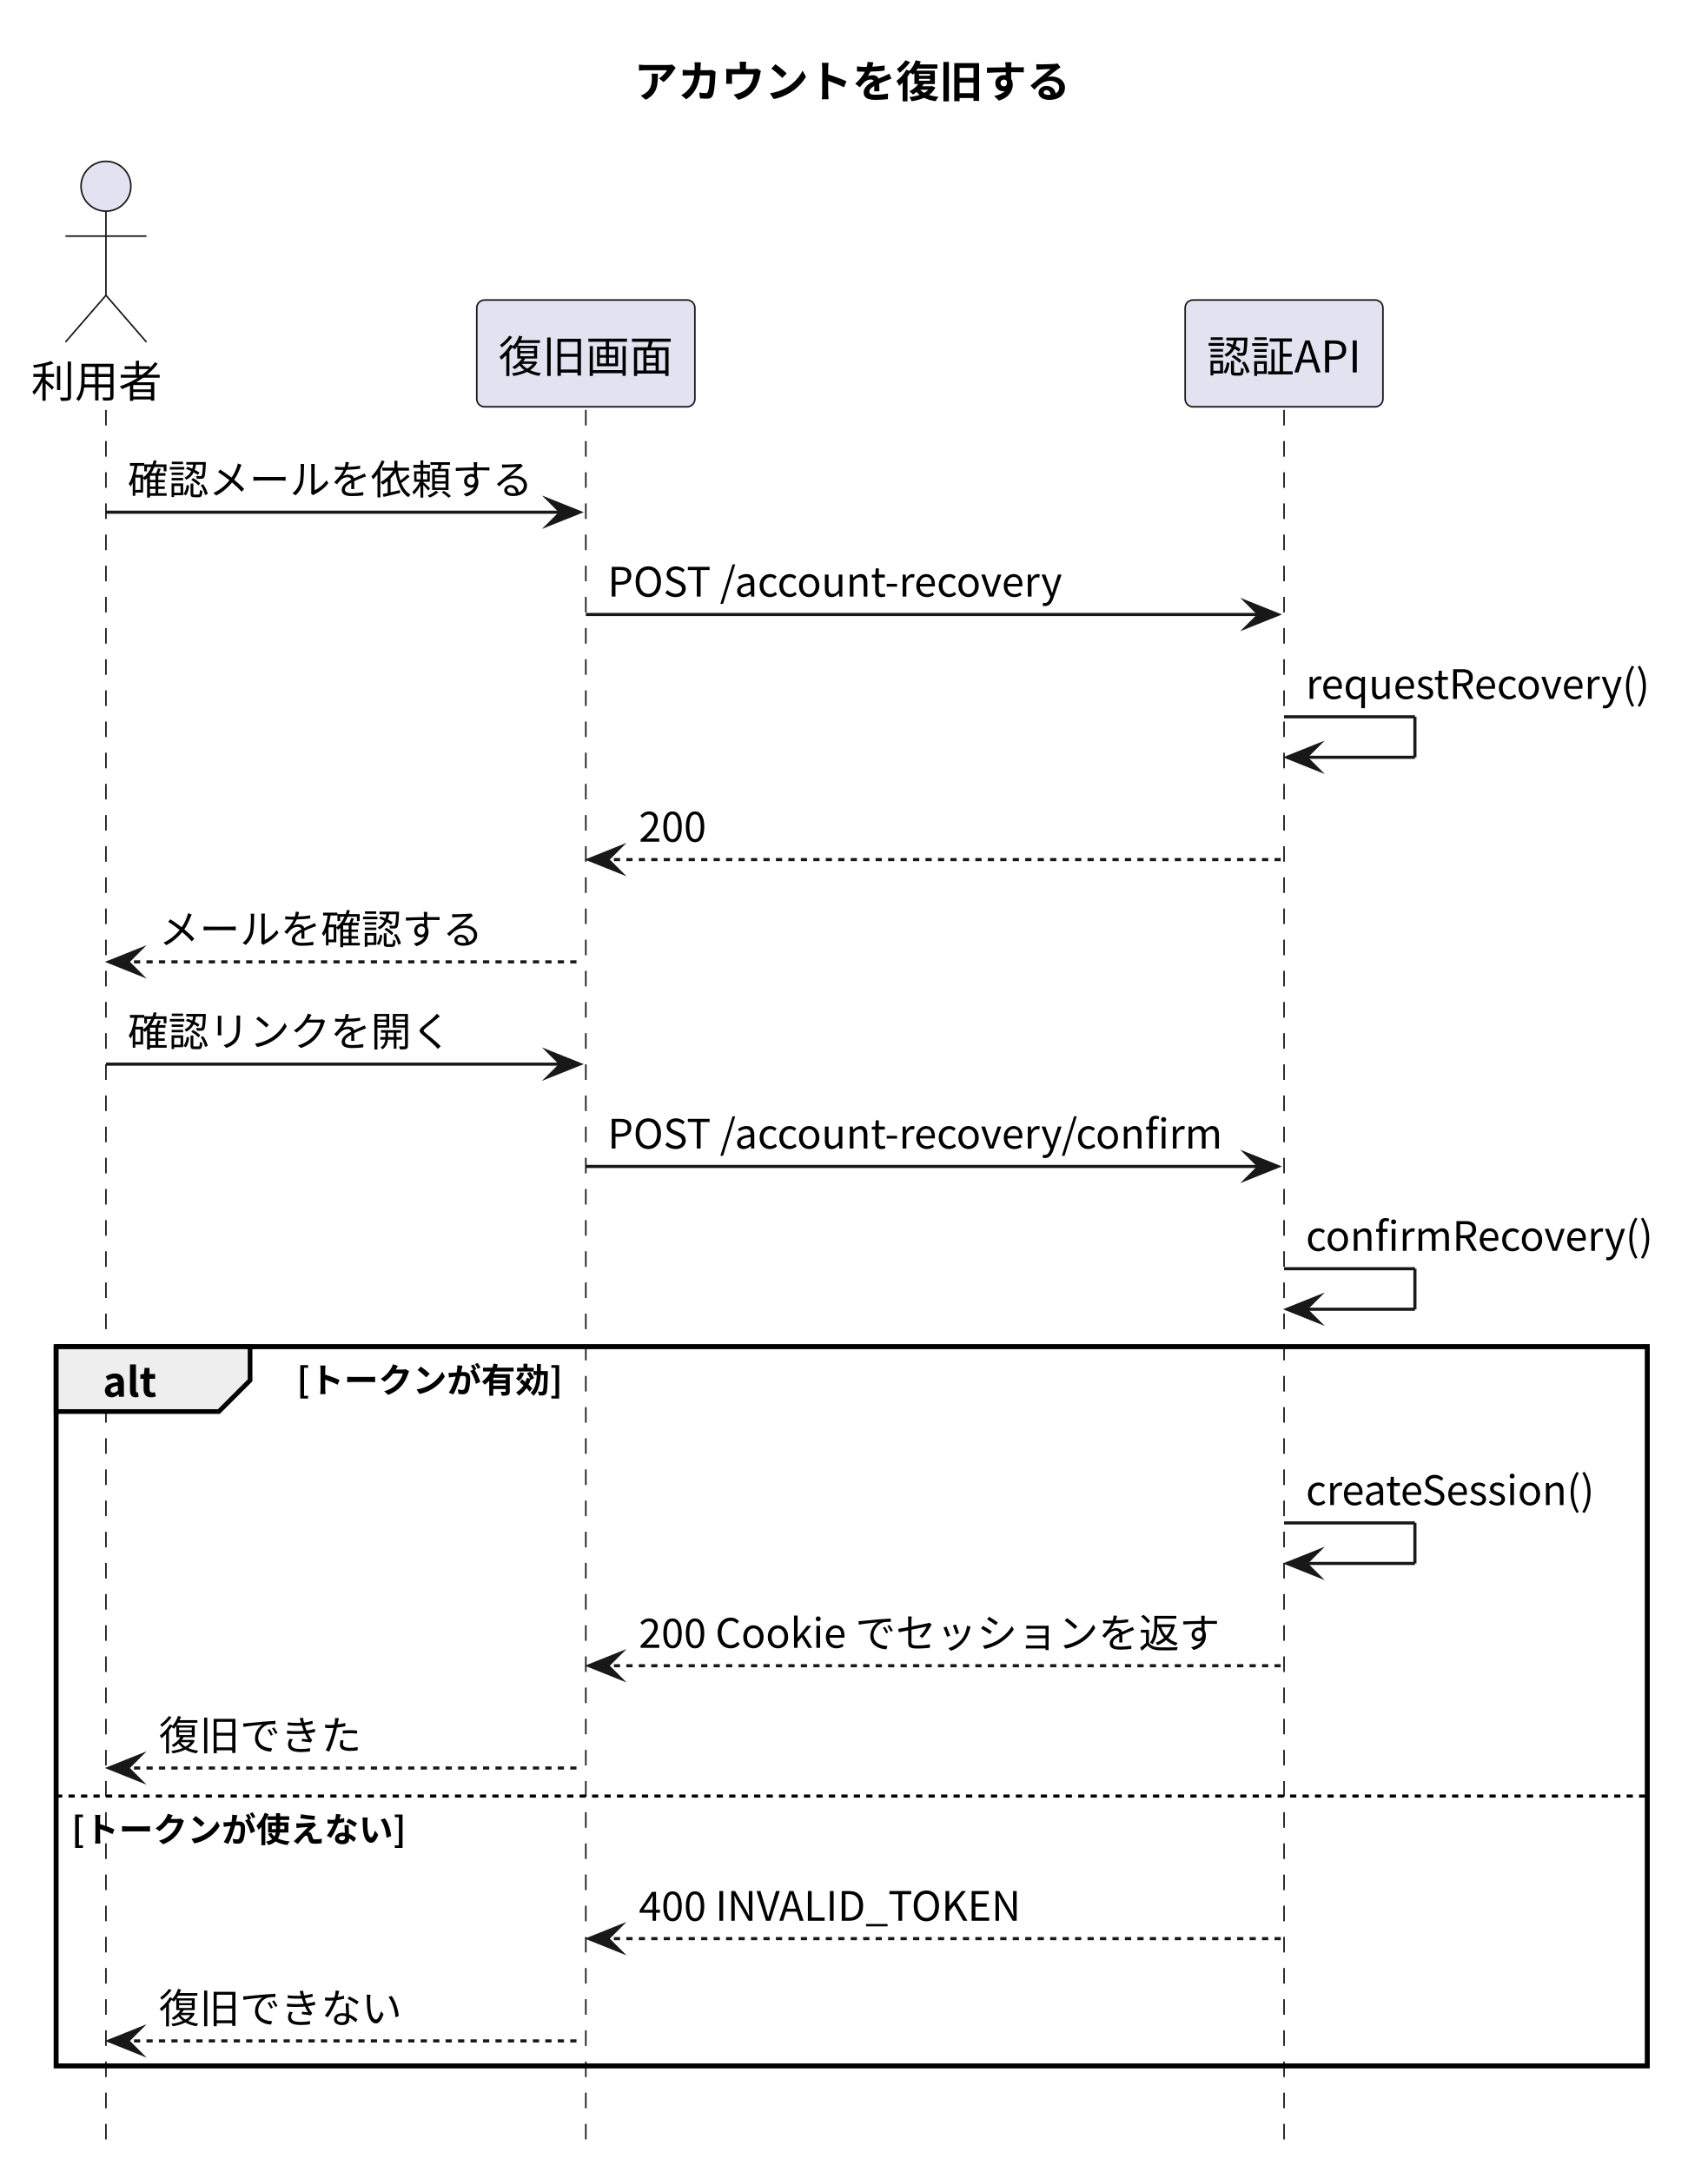
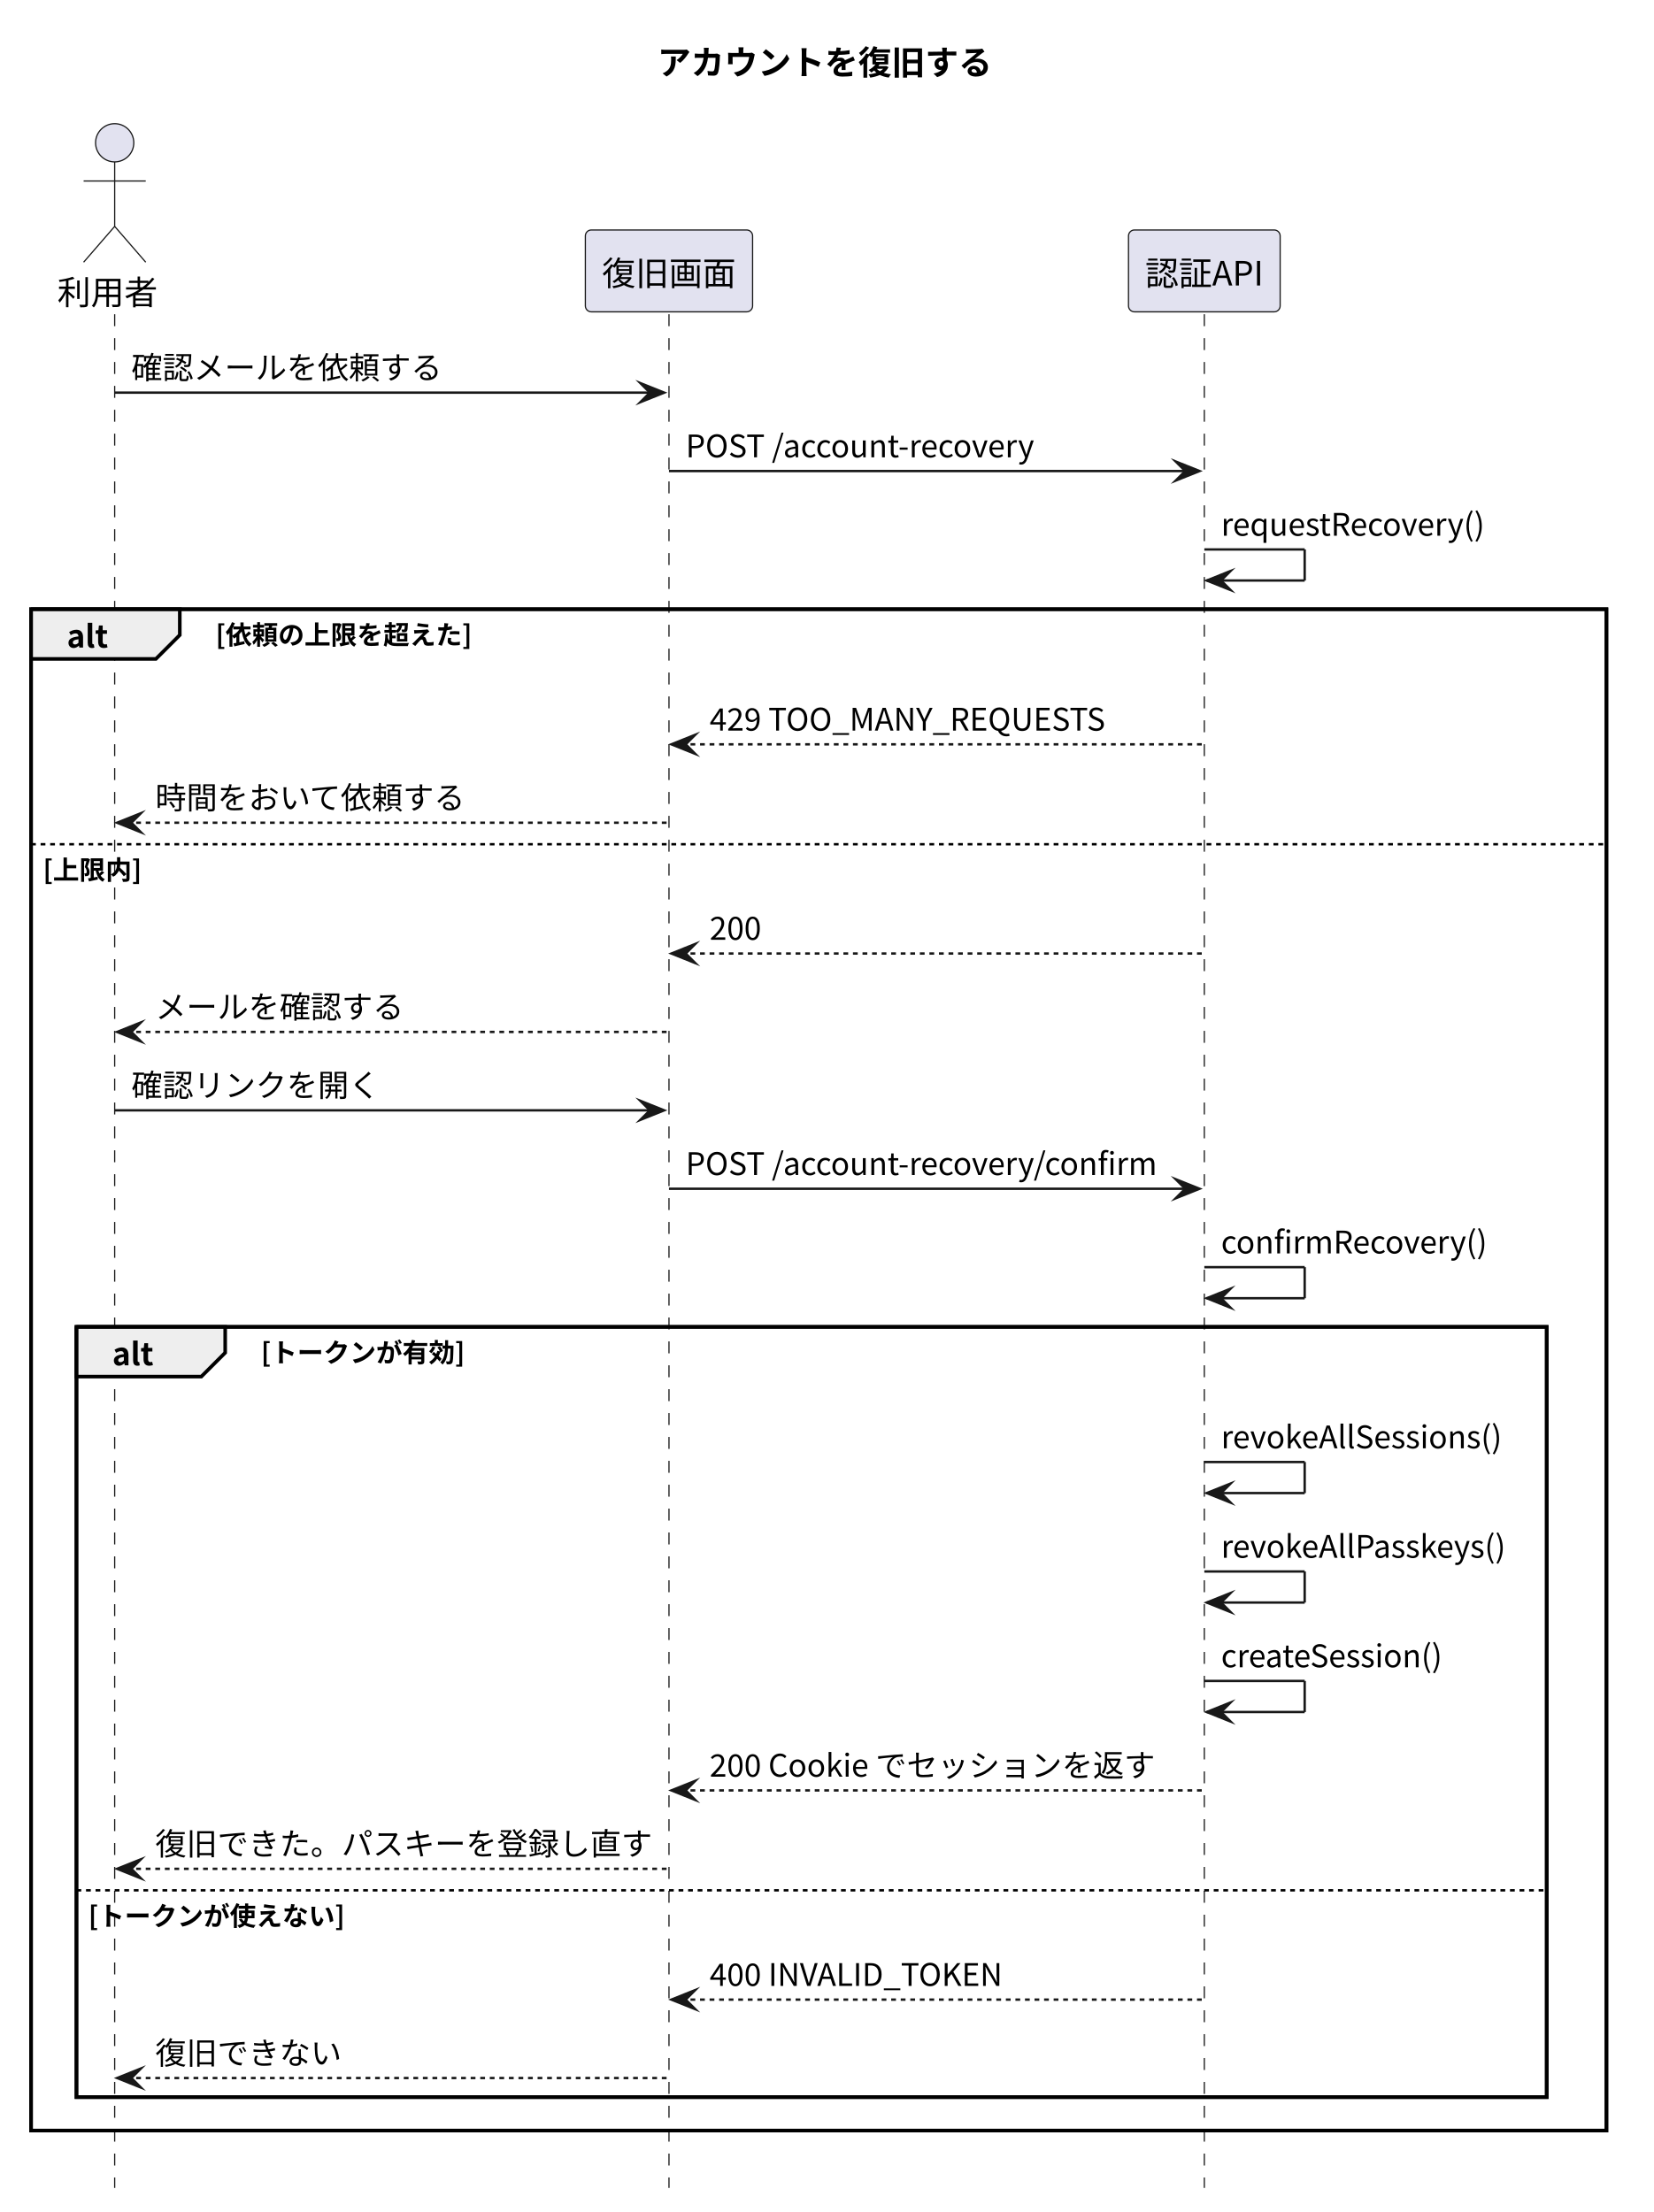
- <svg xmlns="http://www.w3.org/2000/svg" version="1.1" data-diagram-type="SEQUENCE" style="width:548px;height:697px;background:#FFFFFF;" width="548px" height="697px" viewBox="0 0 548 697" zoomAndPan="magnify" preserveAspectRatio="none" contentStyleType="text/css">
+ <svg xmlns="http://www.w3.org/2000/svg" version="1.1" data-diagram-type="SEQUENCE" style="width:692px;height:926px;background:#FFFFFF;" width="692px" height="926px" viewBox="0 0 692 926" zoomAndPan="magnify" preserveAspectRatio="none" contentStyleType="text/css">
  <defs />
  <g font-family="sans-serif" lengthAdjust="spacing">
    <g class="title" data-source-line="6">
-       <text x="203.468" y="31.24" fill="#000" font-size="14" textLength="139.999" font-weight="700" font-family="'Noto Sans CJK JP'">アカウントを復旧する</text>
+       <text x="275.187" y="31.24" fill="#000" font-size="14" textLength="139.999" font-weight="700" font-family="'Noto Sans CJK JP'">アカウントを復旧する</text>
    </g>
-     <rect x="18" y="432.136" width="510.657" height="230.8" fill="none" style="stroke:#000;stroke-width:1.5;" />
+     <rect x="13" y="255.016" width="659.373" height="636.896" fill="none" style="stroke:#000;stroke-width:1.5;" />
+     <rect x="32" y="555.464" width="615.373" height="322.448" fill="none" style="stroke:#000;stroke-width:1.5;" />
    <g class="participant-lifeline" data-qualified-name="User" data-entity-uid="part1" id="part1-lifeline" data-source-line="8">
      <g>
-         <rect x="30.5" y="131.544" width="8" height="555.392" fill="#000" fill-opacity="0" />
-         <line x1="34" y1="131.544" x2="34" y2="686.936" style="stroke:#181818;stroke-width:0.5;stroke-dasharray:5,5;" />
+         <rect x="44.5" y="131.544" width="8" height="784.368" fill="#000" fill-opacity="0" />
+         <line x1="48" y1="131.544" x2="48" y2="915.912" style="stroke:#181818;stroke-width:0.5;stroke-dasharray:5,5;" />
      </g>
    </g>
    <g class="participant-lifeline" data-qualified-name="Screen" data-entity-uid="part2" id="part2-lifeline" data-source-line="9">
      <g>
-         <rect x="184.5" y="131.544" width="8" height="555.392" fill="#000" fill-opacity="0" />
-         <line x1="188" y1="131.544" x2="188" y2="686.936" style="stroke:#181818;stroke-width:0.5;stroke-dasharray:5,5;" />
+         <rect x="276.5" y="131.544" width="8" height="784.368" fill="#000" fill-opacity="0" />
+         <line x1="280" y1="131.544" x2="280" y2="915.912" style="stroke:#181818;stroke-width:0.5;stroke-dasharray:5,5;" />
      </g>
    </g>
    <g class="participant-lifeline" data-qualified-name="API" data-entity-uid="part3" id="part3-lifeline" data-source-line="10">
      <g>
-         <rect x="408.57" y="131.544" width="8" height="555.392" fill="#000" fill-opacity="0" />
-         <line x1="412.07" y1="131.544" x2="412.07" y2="686.936" style="stroke:#181818;stroke-width:0.5;stroke-dasharray:5,5;" />
+         <rect x="500.57" y="131.544" width="8" height="784.368" fill="#000" fill-opacity="0" />
+         <line x1="504.07" y1="131.544" x2="504.07" y2="915.912" style="stroke:#181818;stroke-width:0.5;stroke-dasharray:5,5;" />
      </g>
    </g>
    <g class="participant participant-head" data-qualified-name="User" data-entity-uid="part1" id="part1-head" data-source-line="8">
-       <text x="10" y="127.512" fill="#000" font-size="14" textLength="42" font-family="'Noto Sans CJK JP'">利用者</text>
-       <ellipse cx="34" cy="59.772" rx="8" ry="8" fill="#E2E2F0" style="stroke:#181818;stroke-width:0.5;" />
-       <path d="M34,67.772 L34,94.772 M21,75.772 L47,75.772 M34,94.772 L21,109.772 M34,94.772 L47,109.772" style="stroke:#181818;stroke-width:0.5;" fill="none" />
+       <text x="24" y="127.512" fill="#000" font-size="14" textLength="42" font-family="'Noto Sans CJK JP'">利用者</text>
+       <ellipse cx="48" cy="59.772" rx="8" ry="8" fill="#E2E2F0" style="stroke:#181818;stroke-width:0.5;" />
+       <path d="M48,67.772 L48,94.772 M35,75.772 L61,75.772 M48,94.772 L35,109.772 M48,94.772 L61,109.772" style="stroke:#181818;stroke-width:0.5;" fill="none" />
    </g>
    <g class="participant participant-head" data-qualified-name="Screen" data-entity-uid="part2" id="part2-head" data-source-line="9">
-       <rect x="153" y="96.272" width="70" height="34.272" fill="#E2E2F0" style="stroke:#181818;stroke-width:0.5;" rx="2.5" ry="2.5" />
-       <text x="160" y="119.512" fill="#000" font-size="14" textLength="56" font-family="'Noto Sans CJK JP'">復旧画面</text>
+       <rect x="245" y="96.272" width="70" height="34.272" fill="#E2E2F0" style="stroke:#181818;stroke-width:0.5;" rx="2.5" ry="2.5" />
+       <text x="252" y="119.512" fill="#000" font-size="14" textLength="56" font-family="'Noto Sans CJK JP'">復旧画面</text>
    </g>
    <g class="participant participant-head" data-qualified-name="API" data-entity-uid="part3" id="part3-head" data-source-line="10">
-       <rect x="380.332" y="96.272" width="63.476" height="34.272" fill="#E2E2F0" style="stroke:#181818;stroke-width:0.5;" rx="2.5" ry="2.5" />
-       <text x="387.332" y="119.512" fill="#000" font-size="14" textLength="49.476" font-family="'Noto Sans CJK JP'">認証API</text>
+       <rect x="472.333" y="96.272" width="63.476" height="34.272" fill="#E2E2F0" style="stroke:#181818;stroke-width:0.5;" rx="2.5" ry="2.5" />
+       <text x="479.333" y="119.512" fill="#000" font-size="14" textLength="49.476" font-family="'Noto Sans CJK JP'">認証API</text>
    </g>
    <g class="message" data-entity-1="part1" data-entity-2="part2" id="msg1" data-source-line="12">
-       <polygon points="176,160.368,186,164.368,176,168.368,180,164.368" fill="#181818" style="stroke:#181818;stroke-width:1;stroke-linejoin:miter;stroke-miterlimit:10;" />
-       <line x1="34" y1="164.368" x2="182" y2="164.368" style="stroke:#181818;stroke-width:1;" />
-       <text x="41" y="158.624" fill="#000" font-size="13" textLength="130" font-family="'Noto Sans CJK JP'">確認メールを依頼する</text>
+       <polygon points="268,160.368,278,164.368,268,168.368,272,164.368" fill="#181818" style="stroke:#181818;stroke-width:1;stroke-linejoin:miter;stroke-miterlimit:10;" />
+       <line x1="48" y1="164.368" x2="274" y2="164.368" style="stroke:#181818;stroke-width:1;" />
+       <text x="55" y="158.624" fill="#000" font-size="13" textLength="130" font-family="'Noto Sans CJK JP'">確認メールを依頼する</text>
    </g>
    <g class="message" data-entity-1="part2" data-entity-2="part3" id="msg2" data-source-line="13">
-       <polygon points="400.07,193.192,410.07,197.192,400.07,201.192,404.07,197.192" fill="#181818" style="stroke:#181818;stroke-width:1;stroke-linejoin:miter;stroke-miterlimit:10;" />
-       <line x1="188" y1="197.192" x2="406.07" y2="197.192" style="stroke:#181818;stroke-width:1;" />
-       <text x="195" y="191.448" fill="#000" font-size="13" textLength="147.654" font-family="'Noto Sans CJK JP'">POST /account-recovery</text>
+       <polygon points="492.07,193.192,502.07,197.192,492.07,201.192,496.07,197.192" fill="#181818" style="stroke:#181818;stroke-width:1;stroke-linejoin:miter;stroke-miterlimit:10;" />
+       <line x1="280" y1="197.192" x2="498.07" y2="197.192" style="stroke:#181818;stroke-width:1;" />
+       <text x="287" y="191.448" fill="#000" font-size="13" textLength="147.654" font-family="'Noto Sans CJK JP'">POST /account-recovery</text>
    </g>
    <g class="message" data-entity-1="part3" data-entity-2="part3" id="msg3" data-source-line="14">
-       <line x1="412.07" y1="230.016" x2="454.07" y2="230.016" style="stroke:#181818;stroke-width:1;" />
-       <line x1="454.07" y1="230.016" x2="454.07" y2="243.016" style="stroke:#181818;stroke-width:1;" />
-       <line x1="413.07" y1="243.016" x2="454.07" y2="243.016" style="stroke:#181818;stroke-width:1;" />
-       <polygon points="423.07,239.016,413.07,243.016,423.07,247.016,419.07,243.016" fill="#181818" style="stroke:#181818;stroke-width:1;stroke-linejoin:miter;stroke-miterlimit:10;" />
-       <text x="419.07" y="224.272" fill="#000" font-size="13" textLength="110.929" font-family="'Noto Sans CJK JP'">requestRecovery()</text>
+       <line x1="504.07" y1="230.016" x2="546.07" y2="230.016" style="stroke:#181818;stroke-width:1;" />
+       <line x1="546.07" y1="230.016" x2="546.07" y2="243.016" style="stroke:#181818;stroke-width:1;" />
+       <line x1="505.07" y1="243.016" x2="546.07" y2="243.016" style="stroke:#181818;stroke-width:1;" />
+       <polygon points="515.07,239.016,505.07,243.016,515.07,247.016,511.07,243.016" fill="#181818" style="stroke:#181818;stroke-width:1;stroke-linejoin:miter;stroke-miterlimit:10;" />
+       <text x="511.07" y="224.272" fill="#000" font-size="13" textLength="110.929" font-family="'Noto Sans CJK JP'">requestRecovery()</text>
    </g>
-     <g class="message" data-entity-1="part3" data-entity-2="part2" id="msg4" data-source-line="15">
-       <polygon points="199,271.84,189,275.84,199,279.84,195,275.84" fill="#181818" style="stroke:#181818;stroke-width:1;stroke-linejoin:miter;stroke-miterlimit:10;" />
-       <line x1="193" y1="275.84" x2="411.07" y2="275.84" style="stroke:#181818;stroke-width:1;stroke-dasharray:2,2;" />
-       <text x="205" y="270.096" fill="#000" font-size="13" textLength="21.645" font-family="'Noto Sans CJK JP'">200</text>
+     <path d="M13,255.016 L75.251,255.016 L75.251,265.84 L65.251,275.84 L13,275.84 L13,255.016" style="stroke:#000;stroke-width:1.5;" fill="#EEE" />
+     <rect x="13" y="255.016" width="659.373" height="636.896" fill="none" style="stroke:#000;stroke-width:1.5;" />
+     <text x="28" y="271.096" fill="#000" font-size="13" textLength="17.251" font-weight="700" font-family="'Noto Sans CJK JP'">alt</text>
+     <text x="90.251" y="269.776" fill="#000" font-size="11" textLength="107.315" font-weight="700" font-family="'Noto Sans CJK JP'">[依頼の上限を超えた]</text>
+     <g class="message" data-entity-1="part3" data-entity-2="part2" id="msg4" data-source-line="16">
+       <polygon points="291,307.592,281,311.592,291,315.592,287,311.592" fill="#181818" style="stroke:#181818;stroke-width:1;stroke-linejoin:miter;stroke-miterlimit:10;" />
+       <line x1="285" y1="311.592" x2="503.07" y2="311.592" style="stroke:#181818;stroke-width:1;stroke-dasharray:2,2;" />
+       <text x="297" y="305.848" fill="#000" font-size="13" textLength="166.803" font-family="'Noto Sans CJK JP'">429 TOO_MANY_REQUESTS</text>
    </g>
-     <g class="message" data-entity-1="part2" data-entity-2="part1" id="msg5" data-source-line="16">
-       <polygon points="45,304.664,35,308.664,45,312.664,41,308.664" fill="#181818" style="stroke:#181818;stroke-width:1;stroke-linejoin:miter;stroke-miterlimit:10;" />
-       <line x1="39" y1="308.664" x2="187" y2="308.664" style="stroke:#181818;stroke-width:1;stroke-dasharray:2,2;" />
-       <text x="51" y="302.92" fill="#000" font-size="13" textLength="104" font-family="'Noto Sans CJK JP'">メールを確認する</text>
+     <g class="message" data-entity-1="part2" data-entity-2="part1" id="msg5" data-source-line="17">
+       <polygon points="59,340.416,49,344.416,59,348.416,55,344.416" fill="#181818" style="stroke:#181818;stroke-width:1;stroke-linejoin:miter;stroke-miterlimit:10;" />
+       <line x1="53" y1="344.416" x2="279" y2="344.416" style="stroke:#181818;stroke-width:1;stroke-dasharray:2,2;" />
+       <text x="65" y="338.672" fill="#000" font-size="13" textLength="130" font-family="'Noto Sans CJK JP'">時間をおいて依頼する</text>
    </g>
-     <g class="message" data-entity-1="part1" data-entity-2="part2" id="msg6" data-source-line="17">
-       <polygon points="176,337.488,186,341.488,176,345.488,180,341.488" fill="#181818" style="stroke:#181818;stroke-width:1;stroke-linejoin:miter;stroke-miterlimit:10;" />
-       <line x1="34" y1="341.488" x2="182" y2="341.488" style="stroke:#181818;stroke-width:1;" />
-       <text x="41" y="335.744" fill="#000" font-size="13" textLength="104" font-family="'Noto Sans CJK JP'">確認リンクを開く</text>
+     <line x1="13" y1="353.416" x2="672.373" y2="353.416" style="stroke:#000;stroke-width:1;stroke-dasharray:2,2;" />
+     <text x="18" y="368.176" fill="#000" font-size="11" textLength="41.316" font-weight="700" font-family="'Noto Sans CJK JP'">[上限内]</text>
+     <g class="message" data-entity-1="part3" data-entity-2="part2" id="msg6" data-source-line="19">
+       <polygon points="291,395.168,281,399.168,291,403.168,287,399.168" fill="#181818" style="stroke:#181818;stroke-width:1;stroke-linejoin:miter;stroke-miterlimit:10;" />
+       <line x1="285" y1="399.168" x2="503.07" y2="399.168" style="stroke:#181818;stroke-width:1;stroke-dasharray:2,2;" />
+       <text x="297" y="393.424" fill="#000" font-size="13" textLength="21.645" font-family="'Noto Sans CJK JP'">200</text>
    </g>
-     <g class="message" data-entity-1="part2" data-entity-2="part3" id="msg7" data-source-line="18">
-       <polygon points="400.07,370.312,410.07,374.312,400.07,378.312,404.07,374.312" fill="#181818" style="stroke:#181818;stroke-width:1;stroke-linejoin:miter;stroke-miterlimit:10;" />
-       <line x1="188" y1="374.312" x2="406.07" y2="374.312" style="stroke:#181818;stroke-width:1;" />
-       <text x="195" y="368.568" fill="#000" font-size="13" textLength="200.07" font-family="'Noto Sans CJK JP'">POST /account-recovery/confirm</text>
+     <g class="message" data-entity-1="part2" data-entity-2="part1" id="msg7" data-source-line="20">
+       <polygon points="59,427.992,49,431.992,59,435.992,55,431.992" fill="#181818" style="stroke:#181818;stroke-width:1;stroke-linejoin:miter;stroke-miterlimit:10;" />
+       <line x1="53" y1="431.992" x2="279" y2="431.992" style="stroke:#181818;stroke-width:1;stroke-dasharray:2,2;" />
+       <text x="65" y="426.248" fill="#000" font-size="13" textLength="104" font-family="'Noto Sans CJK JP'">メールを確認する</text>
    </g>
-     <g class="message" data-entity-1="part3" data-entity-2="part3" id="msg8" data-source-line="19">
-       <line x1="412.07" y1="407.136" x2="454.07" y2="407.136" style="stroke:#181818;stroke-width:1;" />
-       <line x1="454.07" y1="407.136" x2="454.07" y2="420.136" style="stroke:#181818;stroke-width:1;" />
-       <line x1="413.07" y1="420.136" x2="454.07" y2="420.136" style="stroke:#181818;stroke-width:1;" />
-       <polygon points="423.07,416.136,413.07,420.136,423.07,424.136,419.07,420.136" fill="#181818" style="stroke:#181818;stroke-width:1;stroke-linejoin:miter;stroke-miterlimit:10;" />
-       <text x="419.07" y="401.392" fill="#000" font-size="13" textLength="111.865" font-family="'Noto Sans CJK JP'">confirmRecovery()</text>
+     <g class="message" data-entity-1="part1" data-entity-2="part2" id="msg8" data-source-line="21">
+       <polygon points="268,460.816,278,464.816,268,468.816,272,464.816" fill="#181818" style="stroke:#181818;stroke-width:1;stroke-linejoin:miter;stroke-miterlimit:10;" />
+       <line x1="48" y1="464.816" x2="274" y2="464.816" style="stroke:#181818;stroke-width:1;" />
+       <text x="55" y="459.072" fill="#000" font-size="13" textLength="104" font-family="'Noto Sans CJK JP'">確認リンクを開く</text>
    </g>
-     <path d="M18,432.136 L80.251,432.136 L80.251,442.96 L70.251,452.96 L18,452.96 L18,432.136" style="stroke:#000;stroke-width:1.5;" fill="#EEE" />
-     <rect x="18" y="432.136" width="510.657" height="230.8" fill="none" style="stroke:#000;stroke-width:1.5;" />
-     <text x="33" y="448.216" fill="#000" font-size="13" textLength="17.251" font-weight="700" font-family="'Noto Sans CJK JP'">alt</text>
-     <text x="95.251" y="446.896" fill="#000" font-size="11" textLength="85.315" font-weight="700" font-family="'Noto Sans CJK JP'">[トークンが有効]</text>
-     <g class="message" data-entity-1="part3" data-entity-2="part3" id="msg9" data-source-line="21">
-       <line x1="412.07" y1="488.712" x2="454.07" y2="488.712" style="stroke:#181818;stroke-width:1;" />
-       <line x1="454.07" y1="488.712" x2="454.07" y2="501.712" style="stroke:#181818;stroke-width:1;" />
-       <line x1="413.07" y1="501.712" x2="454.07" y2="501.712" style="stroke:#181818;stroke-width:1;" />
-       <polygon points="423.07,497.712,413.07,501.712,423.07,505.712,419.07,501.712" fill="#181818" style="stroke:#181818;stroke-width:1;stroke-linejoin:miter;stroke-miterlimit:10;" />
-       <text x="419.07" y="482.968" fill="#000" font-size="13" textLength="93.587" font-family="'Noto Sans CJK JP'">createSession()</text>
+     <g class="message" data-entity-1="part2" data-entity-2="part3" id="msg9" data-source-line="22">
+       <polygon points="492.07,493.64,502.07,497.64,492.07,501.64,496.07,497.64" fill="#181818" style="stroke:#181818;stroke-width:1;stroke-linejoin:miter;stroke-miterlimit:10;" />
+       <line x1="280" y1="497.64" x2="498.07" y2="497.64" style="stroke:#181818;stroke-width:1;" />
+       <text x="287" y="491.896" fill="#000" font-size="13" textLength="200.07" font-family="'Noto Sans CJK JP'">POST /account-recovery/confirm</text>
    </g>
-     <g class="message" data-entity-1="part3" data-entity-2="part2" id="msg10" data-source-line="22">
-       <polygon points="199,530.536,189,534.536,199,538.536,195,534.536" fill="#181818" style="stroke:#181818;stroke-width:1;stroke-linejoin:miter;stroke-miterlimit:10;" />
-       <line x1="193" y1="534.536" x2="411.07" y2="534.536" style="stroke:#181818;stroke-width:1;stroke-dasharray:2,2;" />
-       <text x="205" y="528.792" fill="#000" font-size="13" textLength="186.472" font-family="'Noto Sans CJK JP'">200 Cookie でセッションを返す</text>
+     <g class="message" data-entity-1="part3" data-entity-2="part3" id="msg10" data-source-line="23">
+       <line x1="504.07" y1="530.464" x2="546.07" y2="530.464" style="stroke:#181818;stroke-width:1;" />
+       <line x1="546.07" y1="530.464" x2="546.07" y2="543.464" style="stroke:#181818;stroke-width:1;" />
+       <line x1="505.07" y1="543.464" x2="546.07" y2="543.464" style="stroke:#181818;stroke-width:1;" />
+       <polygon points="515.07,539.464,505.07,543.464,515.07,547.464,511.07,543.464" fill="#181818" style="stroke:#181818;stroke-width:1;stroke-linejoin:miter;stroke-miterlimit:10;" />
+       <text x="511.07" y="524.72" fill="#000" font-size="13" textLength="111.865" font-family="'Noto Sans CJK JP'">confirmRecovery()</text>
    </g>
-     <g class="message" data-entity-1="part2" data-entity-2="part1" id="msg11" data-source-line="23">
-       <polygon points="45,563.36,35,567.36,45,571.36,41,567.36" fill="#181818" style="stroke:#181818;stroke-width:1;stroke-linejoin:miter;stroke-miterlimit:10;" />
-       <line x1="39" y1="567.36" x2="187" y2="567.36" style="stroke:#181818;stroke-width:1;stroke-dasharray:2,2;" />
-       <text x="51" y="561.616" fill="#000" font-size="13" textLength="65" font-family="'Noto Sans CJK JP'">復旧できた</text>
+     <path d="M32,555.464 L94.251,555.464 L94.251,566.288 L84.251,576.288 L32,576.288 L32,555.464" style="stroke:#000;stroke-width:1.5;" fill="#EEE" />
+     <rect x="32" y="555.464" width="615.373" height="322.448" fill="none" style="stroke:#000;stroke-width:1.5;" />
+     <text x="47" y="571.544" fill="#000" font-size="13" textLength="17.251" font-weight="700" font-family="'Noto Sans CJK JP'">alt</text>
+     <text x="109.251" y="570.224" fill="#000" font-size="11" textLength="85.315" font-weight="700" font-family="'Noto Sans CJK JP'">[トークンが有効]</text>
+     <g class="message" data-entity-1="part3" data-entity-2="part3" id="msg11" data-source-line="25">
+       <line x1="504.07" y1="612.04" x2="546.07" y2="612.04" style="stroke:#181818;stroke-width:1;" />
+       <line x1="546.07" y1="612.04" x2="546.07" y2="625.04" style="stroke:#181818;stroke-width:1;" />
+       <line x1="505.07" y1="625.04" x2="546.07" y2="625.04" style="stroke:#181818;stroke-width:1;" />
+       <polygon points="515.07,621.04,505.07,625.04,515.07,629.04,511.07,625.04" fill="#181818" style="stroke:#181818;stroke-width:1;stroke-linejoin:miter;stroke-miterlimit:10;" />
+       <text x="511.07" y="606.296" fill="#000" font-size="13" textLength="117.936" font-family="'Noto Sans CJK JP'">revokeAllSessions()</text>
    </g>
-     <line x1="18" y1="576.36" x2="528.657" y2="576.36" style="stroke:#000;stroke-width:1;stroke-dasharray:2,2;" />
-     <text x="23" y="591.12" fill="#000" font-size="11" textLength="107.315" font-weight="700" font-family="'Noto Sans CJK JP'">[トークンが使えない]</text>
-     <g class="message" data-entity-1="part3" data-entity-2="part2" id="msg12" data-source-line="25">
-       <polygon points="199,618.112,189,622.112,199,626.112,195,622.112" fill="#181818" style="stroke:#181818;stroke-width:1;stroke-linejoin:miter;stroke-miterlimit:10;" />
-       <line x1="193" y1="622.112" x2="411.07" y2="622.112" style="stroke:#181818;stroke-width:1;stroke-dasharray:2,2;" />
-       <text x="205" y="616.368" fill="#000" font-size="13" textLength="123.11" font-family="'Noto Sans CJK JP'">400 INVALID_TOKEN</text>
+     <g class="message" data-entity-1="part3" data-entity-2="part3" id="msg12" data-source-line="26">
+       <line x1="504.07" y1="657.864" x2="546.07" y2="657.864" style="stroke:#181818;stroke-width:1;" />
+       <line x1="546.07" y1="657.864" x2="546.07" y2="670.864" style="stroke:#181818;stroke-width:1;" />
+       <line x1="505.07" y1="670.864" x2="546.07" y2="670.864" style="stroke:#181818;stroke-width:1;" />
+       <polygon points="515.07,666.864,505.07,670.864,515.07,674.864,511.07,670.864" fill="#181818" style="stroke:#181818;stroke-width:1;stroke-linejoin:miter;stroke-miterlimit:10;" />
+       <text x="511.07" y="652.12" fill="#000" font-size="13" textLength="120.302" font-family="'Noto Sans CJK JP'">revokeAllPasskeys()</text>
    </g>
-     <g class="message" data-entity-1="part2" data-entity-2="part1" id="msg13" data-source-line="26">
-       <polygon points="45,650.936,35,654.936,45,658.936,41,654.936" fill="#181818" style="stroke:#181818;stroke-width:1;stroke-linejoin:miter;stroke-miterlimit:10;" />
-       <line x1="39" y1="654.936" x2="187" y2="654.936" style="stroke:#181818;stroke-width:1;stroke-dasharray:2,2;" />
-       <text x="51" y="649.192" fill="#000" font-size="13" textLength="78" font-family="'Noto Sans CJK JP'">復旧できない</text>
+     <g class="message" data-entity-1="part3" data-entity-2="part3" id="msg13" data-source-line="27">
+       <line x1="504.07" y1="703.688" x2="546.07" y2="703.688" style="stroke:#181818;stroke-width:1;" />
+       <line x1="546.07" y1="703.688" x2="546.07" y2="716.688" style="stroke:#181818;stroke-width:1;" />
+       <line x1="505.07" y1="716.688" x2="546.07" y2="716.688" style="stroke:#181818;stroke-width:1;" />
+       <polygon points="515.07,712.688,505.07,716.688,515.07,720.688,511.07,716.688" fill="#181818" style="stroke:#181818;stroke-width:1;stroke-linejoin:miter;stroke-miterlimit:10;" />
+       <text x="511.07" y="697.944" fill="#000" font-size="13" textLength="93.587" font-family="'Noto Sans CJK JP'">createSession()</text>
+     </g>
+     <g class="message" data-entity-1="part3" data-entity-2="part2" id="msg14" data-source-line="28">
+       <polygon points="291,745.512,281,749.512,291,753.512,287,749.512" fill="#181818" style="stroke:#181818;stroke-width:1;stroke-linejoin:miter;stroke-miterlimit:10;" />
+       <line x1="285" y1="749.512" x2="503.07" y2="749.512" style="stroke:#181818;stroke-width:1;stroke-dasharray:2,2;" />
+       <text x="297" y="743.768" fill="#000" font-size="13" textLength="186.472" font-family="'Noto Sans CJK JP'">200 Cookie でセッションを返す</text>
+     </g>
+     <g class="message" data-entity-1="part2" data-entity-2="part1" id="msg15" data-source-line="29">
+       <polygon points="59,778.336,49,782.336,59,786.336,55,782.336" fill="#181818" style="stroke:#181818;stroke-width:1;stroke-linejoin:miter;stroke-miterlimit:10;" />
+       <line x1="53" y1="782.336" x2="279" y2="782.336" style="stroke:#181818;stroke-width:1;stroke-dasharray:2,2;" />
+       <text x="65" y="776.592" fill="#000" font-size="13" textLength="208" font-family="'Noto Sans CJK JP'">復旧できた。パスキーを登録し直す</text>
+     </g>
+     <line x1="32" y1="791.336" x2="647.373" y2="791.336" style="stroke:#000;stroke-width:1;stroke-dasharray:2,2;" />
+     <text x="37" y="806.096" fill="#000" font-size="11" textLength="107.315" font-weight="700" font-family="'Noto Sans CJK JP'">[トークンが使えない]</text>
+     <g class="message" data-entity-1="part3" data-entity-2="part2" id="msg16" data-source-line="31">
+       <polygon points="291,833.088,281,837.088,291,841.088,287,837.088" fill="#181818" style="stroke:#181818;stroke-width:1;stroke-linejoin:miter;stroke-miterlimit:10;" />
+       <line x1="285" y1="837.088" x2="503.07" y2="837.088" style="stroke:#181818;stroke-width:1;stroke-dasharray:2,2;" />
+       <text x="297" y="831.344" fill="#000" font-size="13" textLength="123.11" font-family="'Noto Sans CJK JP'">400 INVALID_TOKEN</text>
+     </g>
+     <g class="message" data-entity-1="part2" data-entity-2="part1" id="msg17" data-source-line="32">
+       <polygon points="59,865.912,49,869.912,59,873.912,55,869.912" fill="#181818" style="stroke:#181818;stroke-width:1;stroke-linejoin:miter;stroke-miterlimit:10;" />
+       <line x1="53" y1="869.912" x2="279" y2="869.912" style="stroke:#181818;stroke-width:1;stroke-dasharray:2,2;" />
+       <text x="65" y="864.168" fill="#000" font-size="13" textLength="78" font-family="'Noto Sans CJK JP'">復旧できない</text>
    </g>
  </g>
</svg>
